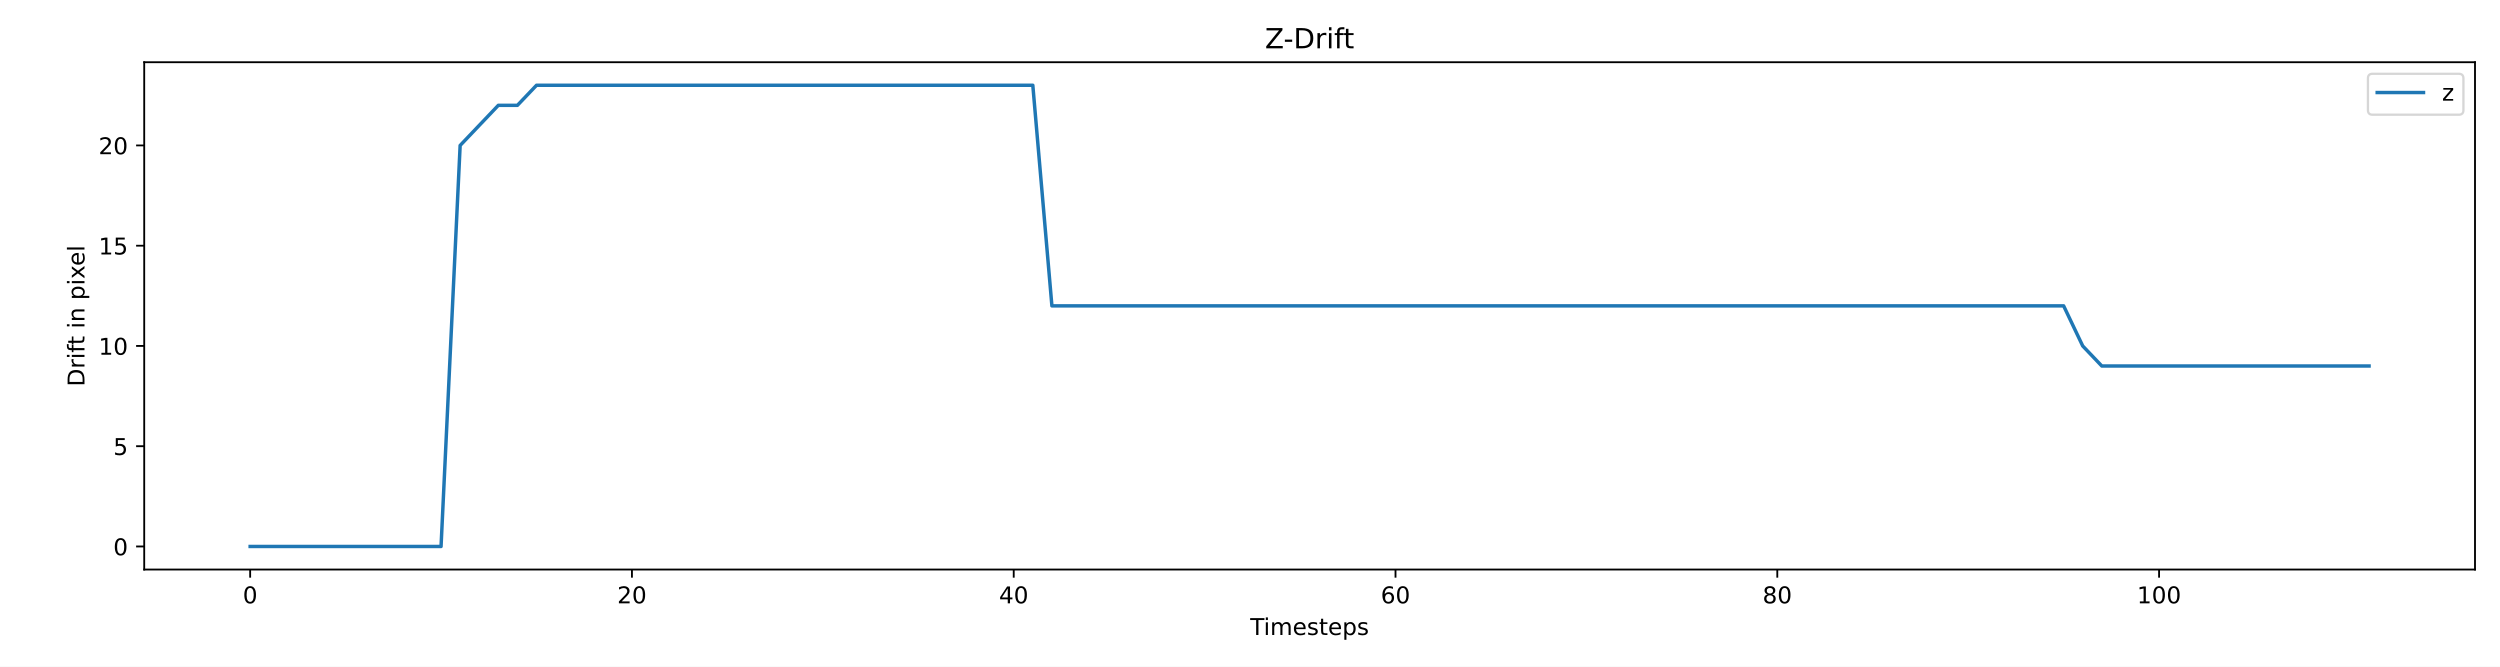
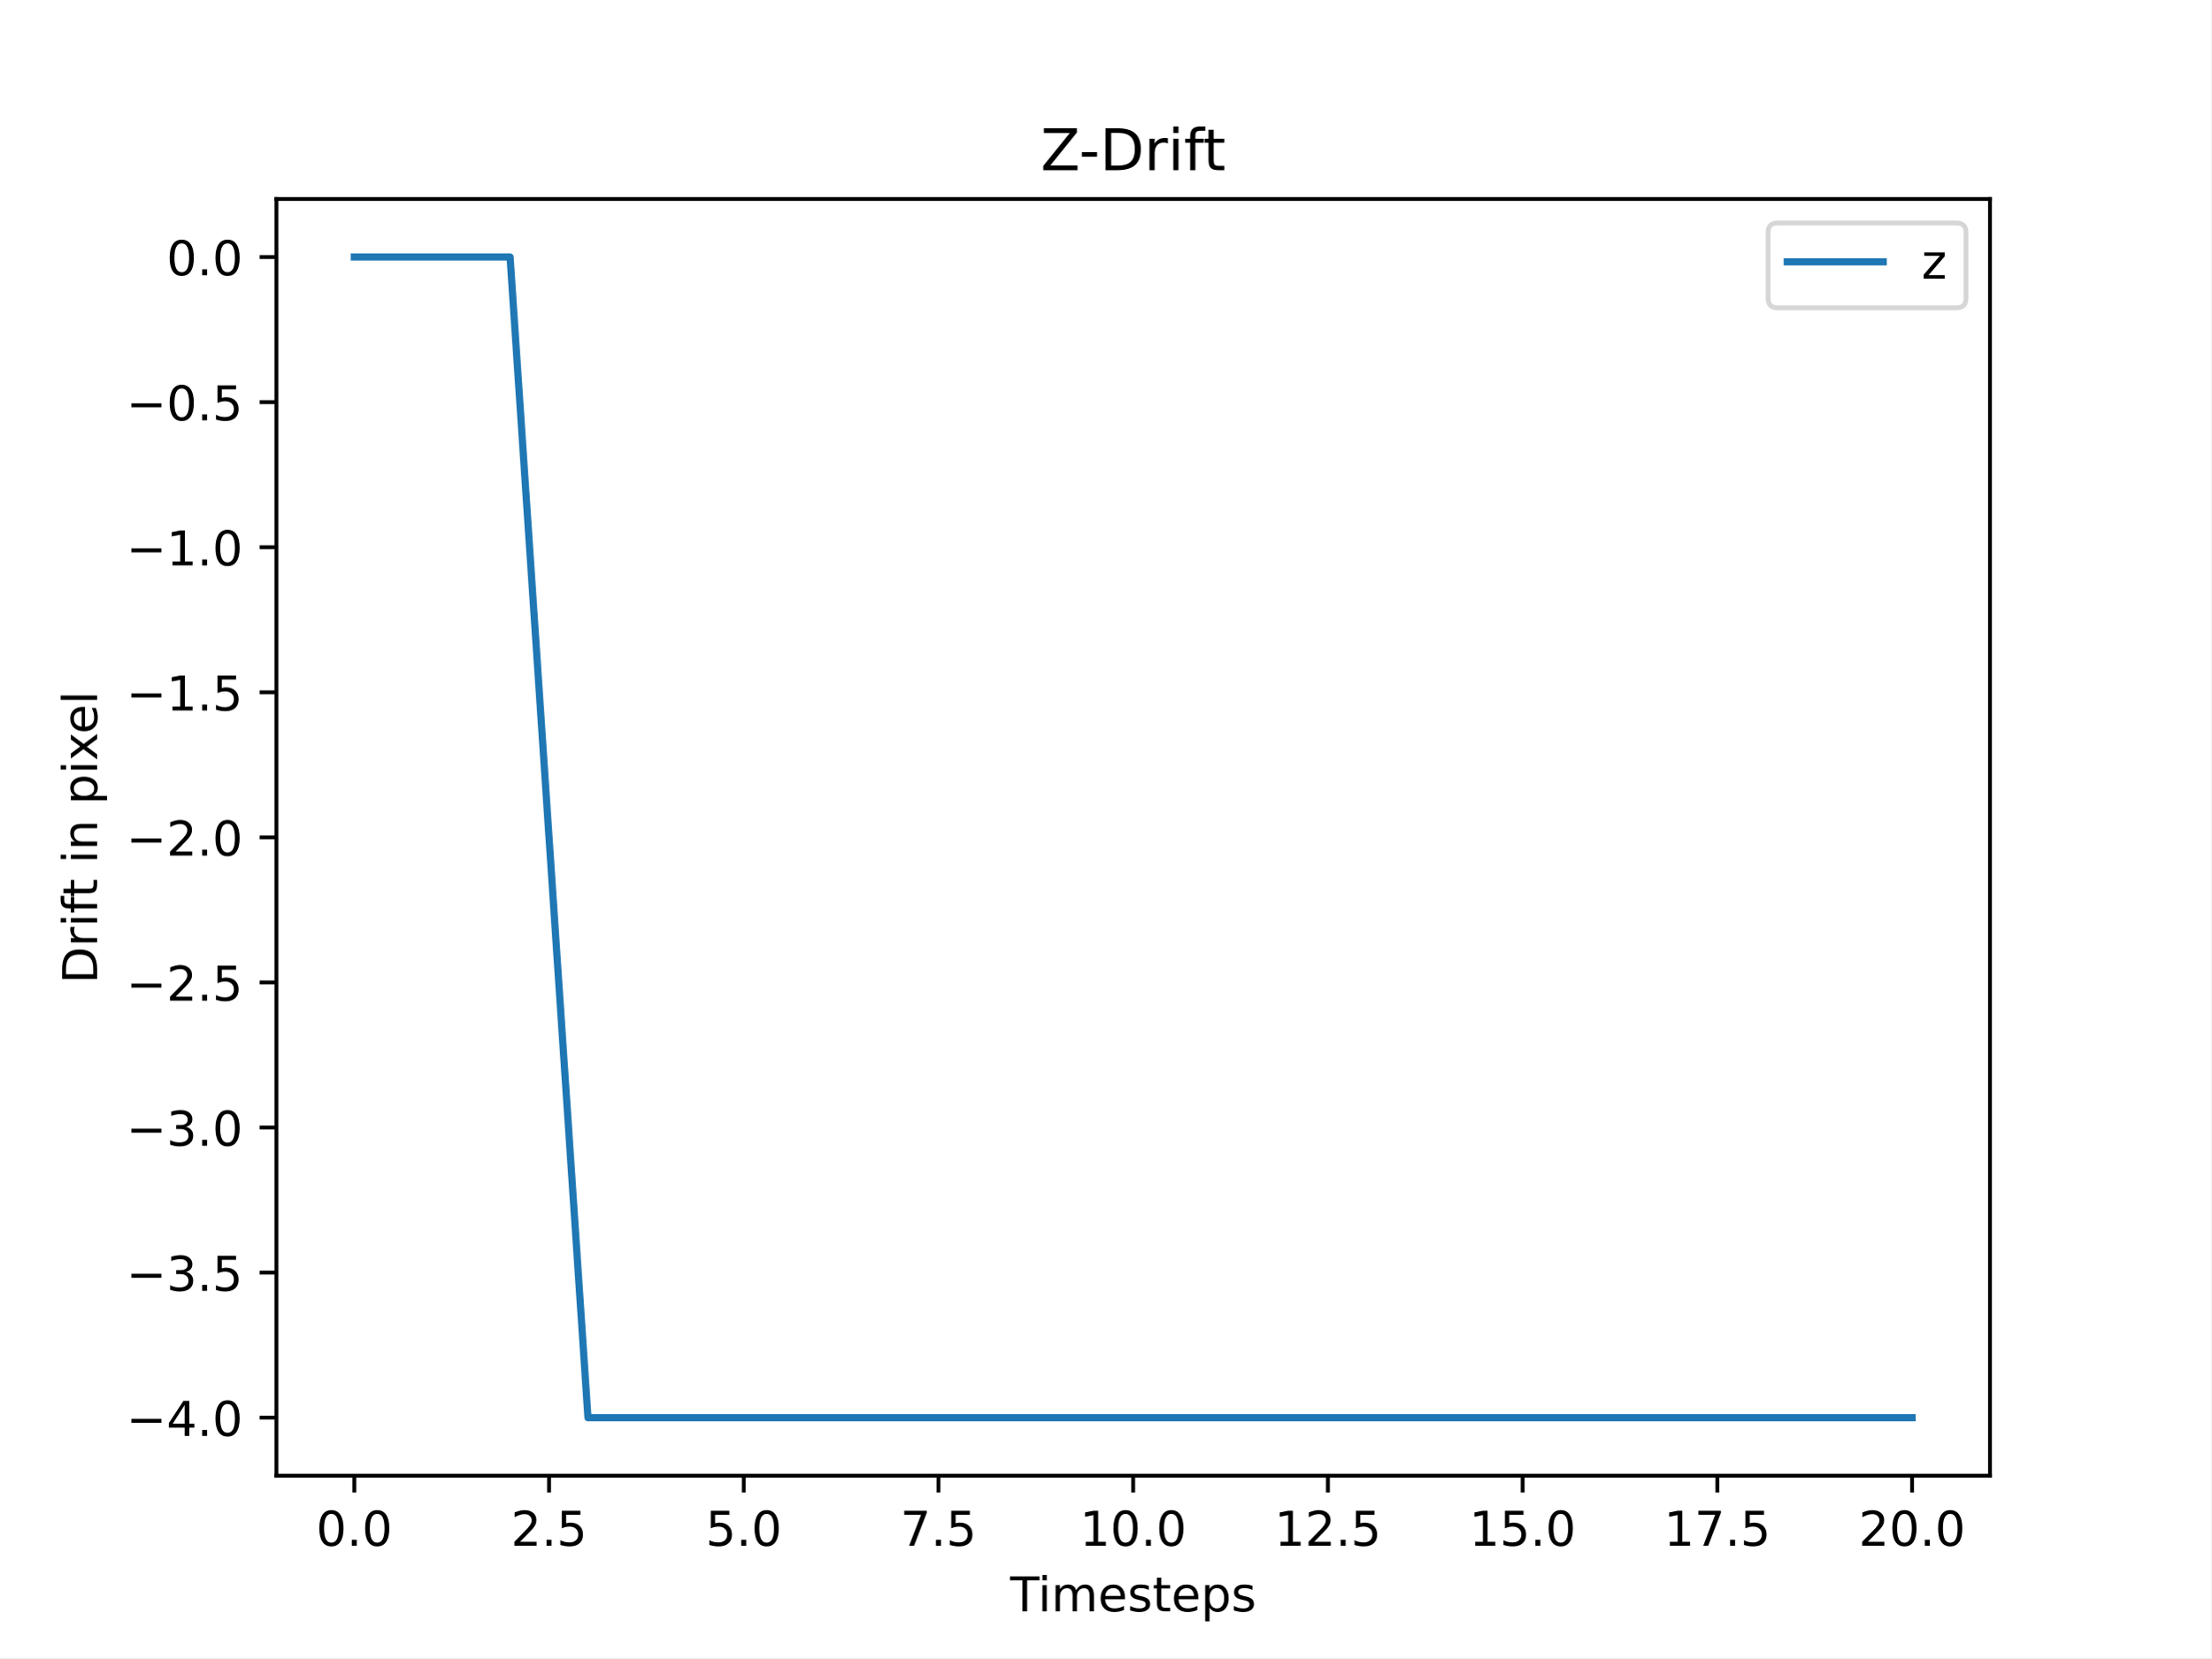
- <svg xmlns="http://www.w3.org/2000/svg" xmlns:xlink="http://www.w3.org/1999/xlink" width="1080pt" height="288pt" viewBox="0 0 1080 288" version="1.1">
+ <svg xmlns="http://www.w3.org/2000/svg" xmlns:xlink="http://www.w3.org/1999/xlink" width="460.8pt" height="345.6pt" viewBox="0 0 460.8 345.6" version="1.1">
  <defs>
    <style type="text/css">*{stroke-linejoin: round; stroke-linecap: butt}</style>
  </defs>
  <g id="figure_1">
    <g id="patch_1">
-       <path d="M 0 288  L 1080 288  L 1080 0  L 0 0  z " style="fill: #ffffff" />
+       <path d="M 0 345.6  L 460.8 345.6  L 460.8 0  L 0 0  z " style="fill: #ffffff" />
    </g>
    <g id="axes_1">
      <g id="patch_2">
-         <path d="M 62.3 246.04  L 1069.2 246.04  L 1069.2 26.88  L 62.3 26.88  z " style="fill: #ffffff" />
+         <path d="M 57.6 307.584  L 414.72 307.584  L 414.72 41.472  L 57.6 41.472  z " style="fill: #ffffff" />
      </g>
      <g id="matplotlib.axis_1">
        <g id="xtick_1">
          <g id="line2d_1">
            <defs>
-               <path id="md42939adc3" d="M 0 0  L 0 3.5  " style="stroke: #000000; stroke-width: 0.8" />
+               <path id="mc876ed975c" d="M 0 0  L 0 3.5  " style="stroke: #000000; stroke-width: 0.8" />
            </defs>
            <g>
-               <use xlink:href="#md42939adc3" x="108.068" y="246.04" style="stroke: #000000; stroke-width: 0.8" />
+               <use xlink:href="#mc876ed975c" x="73.833" y="307.584" style="stroke: #000000; stroke-width: 0.8" />
            </g>
          </g>
          <g id="text_1">
-             <g transform="translate(104.8869 260.6384) scale(0.1 -0.1)">
+             <g transform="translate(65.88116 322.1824) scale(0.1 -0.1)">
              <defs>
                <path id="DejaVuSans-30" d="M 2034 4250  Q 1547 4250 1301 3770  Q 1056 3291 1056 2328  Q 1056 1369 1301 889  Q 1547 409 2034 409  Q 2525 409 2770 889  Q 3016 1369 3016 2328  Q 3016 3291 2770 3770  Q 2525 4250 2034 4250  z M 2034 4750  Q 2819 4750 3233 4129  Q 3647 3509 3647 2328  Q 3647 1150 3233 529  Q 2819 -91 2034 -91  Q 1250 -91 836 529  Q 422 1150 422 2328  Q 422 3509 836 4129  Q 1250 4750 2034 4750  z " transform="scale(0.015625)" />
+                 <path id="DejaVuSans-2e" d="M 684 794  L 1344 794  L 1344 0  L 684 0  L 684 794  z " transform="scale(0.015625)" />
              </defs>
              <use xlink:href="#DejaVuSans-30" />
+               <use xlink:href="#DejaVuSans-2e" transform="translate(63.62305 0)" />
+               <use xlink:href="#DejaVuSans-30" transform="translate(95.41016 0)" />
            </g>
          </g>
        </g>
        <g id="xtick_2">
          <g id="line2d_2">
            <g>
-               <use xlink:href="#md42939adc3" x="272.999" y="246.04" style="stroke: #000000; stroke-width: 0.8" />
+               <use xlink:href="#mc876ed975c" x="114.415" y="307.584" style="stroke: #000000; stroke-width: 0.8" />
            </g>
          </g>
          <g id="text_2">
-             <g transform="translate(266.6361 260.6384) scale(0.1 -0.1)">
+             <g transform="translate(106.463 322.1824) scale(0.1 -0.1)">
              <defs>
                <path id="DejaVuSans-32" d="M 1228 531  L 3431 531  L 3431 0  L 469 0  L 469 531  Q 828 903 1448 1529  Q 2069 2156 2228 2338  Q 2531 2678 2651 2914  Q 2772 3150 2772 3378  Q 2772 3750 2511 3984  Q 2250 4219 1831 4219  Q 1534 4219 1204 4116  Q 875 4013 500 3803  L 500 4441  Q 881 4594 1212 4672  Q 1544 4750 1819 4750  Q 2544 4750 2975 4387  Q 3406 4025 3406 3419  Q 3406 3131 3298 2873  Q 3191 2616 2906 2266  Q 2828 2175 2409 1742  Q 1991 1309 1228 531  z " transform="scale(0.015625)" />
-               </defs>
+                 <path id="DejaVuSans-35" d="M 691 4666  L 3169 4666  L 3169 4134  L 1269 4134  L 1269 2991  Q 1406 3038 1543 3061  Q 1681 3084 1819 3084  Q 2600 3084 3056 2656  Q 3513 2228 3513 1497  Q 3513 744 3044 326  Q 2575 -91 1722 -91  Q 1428 -91 1123 -41  Q 819 9 494 109  L 494 744  Q 775 591 1075 516  Q 1375 441 1709 441  Q 2250 441 2565 725  Q 2881 1009 2881 1497  Q 2881 1984 2565 2268  Q 2250 2553 1709 2553  Q 1456 2553 1204 2497  Q 953 2441 691 2322  L 691 4666  z " transform="scale(0.015625)" />
+               </defs>
+               <use xlink:href="#DejaVuSans-32" />
+               <use xlink:href="#DejaVuSans-2e" transform="translate(63.62305 0)" />
+               <use xlink:href="#DejaVuSans-35" transform="translate(95.41016 0)" />
+             </g>
+           </g>
+         </g>
+         <g id="xtick_3">
+           <g id="line2d_3">
+             <g>
+               <use xlink:href="#mc876ed975c" x="154.996" y="307.584" style="stroke: #000000; stroke-width: 0.8" />
+             </g>
+           </g>
+           <g id="text_3">
+             <g transform="translate(147.0448 322.1824) scale(0.1 -0.1)">
+               <use xlink:href="#DejaVuSans-35" />
+               <use xlink:href="#DejaVuSans-2e" transform="translate(63.62305 0)" />
+               <use xlink:href="#DejaVuSans-30" transform="translate(95.41016 0)" />
+             </g>
+           </g>
+         </g>
+         <g id="xtick_4">
+           <g id="line2d_4">
+             <g>
+               <use xlink:href="#mc876ed975c" x="195.578" y="307.584" style="stroke: #000000; stroke-width: 0.8" />
+             </g>
+           </g>
+           <g id="text_4">
+             <g transform="translate(187.6266 322.1824) scale(0.1 -0.1)">
+               <defs>
+                 <path id="DejaVuSans-37" d="M 525 4666  L 3525 4666  L 3525 4397  L 1831 0  L 1172 0  L 2766 4134  L 525 4134  L 525 4666  z " transform="scale(0.015625)" />
+               </defs>
+               <use xlink:href="#DejaVuSans-37" />
+               <use xlink:href="#DejaVuSans-2e" transform="translate(63.62305 0)" />
+               <use xlink:href="#DejaVuSans-35" transform="translate(95.41016 0)" />
+             </g>
+           </g>
+         </g>
+         <g id="xtick_5">
+           <g id="line2d_5">
+             <g>
+               <use xlink:href="#mc876ed975c" x="236.16" y="307.584" style="stroke: #000000; stroke-width: 0.8" />
+             </g>
+           </g>
+           <g id="text_5">
+             <g transform="translate(225.0272 322.1824) scale(0.1 -0.1)">
+               <defs>
+                 <path id="DejaVuSans-31" d="M 794 531  L 1825 531  L 1825 4091  L 703 3866  L 703 4441  L 1819 4666  L 2450 4666  L 2450 531  L 3481 531  L 3481 0  L 794 0  L 794 531  z " transform="scale(0.015625)" />
+               </defs>
+               <use xlink:href="#DejaVuSans-31" />
+               <use xlink:href="#DejaVuSans-30" transform="translate(63.62305 0)" />
+               <use xlink:href="#DejaVuSans-2e" transform="translate(127.2461 0)" />
+               <use xlink:href="#DejaVuSans-30" transform="translate(159.0332 0)" />
+             </g>
+           </g>
+         </g>
+         <g id="xtick_6">
+           <g id="line2d_6">
+             <g>
+               <use xlink:href="#mc876ed975c" x="276.742" y="307.584" style="stroke: #000000; stroke-width: 0.8" />
+             </g>
+           </g>
+           <g id="text_6">
+             <g transform="translate(265.609 322.1824) scale(0.1 -0.1)">
+               <use xlink:href="#DejaVuSans-31" />
+               <use xlink:href="#DejaVuSans-32" transform="translate(63.62305 0)" />
+               <use xlink:href="#DejaVuSans-2e" transform="translate(127.2461 0)" />
+               <use xlink:href="#DejaVuSans-35" transform="translate(159.0332 0)" />
+             </g>
+           </g>
+         </g>
+         <g id="xtick_7">
+           <g id="line2d_7">
+             <g>
+               <use xlink:href="#mc876ed975c" x="317.324" y="307.584" style="stroke: #000000; stroke-width: 0.8" />
+             </g>
+           </g>
+           <g id="text_7">
+             <g transform="translate(306.1908 322.1824) scale(0.1 -0.1)">
+               <use xlink:href="#DejaVuSans-31" />
+               <use xlink:href="#DejaVuSans-35" transform="translate(63.62305 0)" />
+               <use xlink:href="#DejaVuSans-2e" transform="translate(127.2461 0)" />
+               <use xlink:href="#DejaVuSans-30" transform="translate(159.0332 0)" />
+             </g>
+           </g>
+         </g>
+         <g id="xtick_8">
+           <g id="line2d_8">
+             <g>
+               <use xlink:href="#mc876ed975c" x="357.905" y="307.584" style="stroke: #000000; stroke-width: 0.8" />
+             </g>
+           </g>
+           <g id="text_8">
+             <g transform="translate(346.7726 322.1824) scale(0.1 -0.1)">
+               <use xlink:href="#DejaVuSans-31" />
+               <use xlink:href="#DejaVuSans-37" transform="translate(63.62305 0)" />
+               <use xlink:href="#DejaVuSans-2e" transform="translate(127.2461 0)" />
+               <use xlink:href="#DejaVuSans-35" transform="translate(159.0332 0)" />
+             </g>
+           </g>
+         </g>
+         <g id="xtick_9">
+           <g id="line2d_9">
+             <g>
+               <use xlink:href="#mc876ed975c" x="398.487" y="307.584" style="stroke: #000000; stroke-width: 0.8" />
+             </g>
+           </g>
+           <g id="text_9">
+             <g transform="translate(387.3545 322.1824) scale(0.1 -0.1)">
              <use xlink:href="#DejaVuSans-32" />
              <use xlink:href="#DejaVuSans-30" transform="translate(63.62305 0)" />
-             </g>
-           </g>
-         </g>
-         <g id="xtick_3">
-           <g id="line2d_3">
-             <g>
-               <use xlink:href="#md42939adc3" x="437.929" y="246.04" style="stroke: #000000; stroke-width: 0.8" />
-             </g>
-           </g>
-           <g id="text_3">
-             <g transform="translate(431.5665 260.6384) scale(0.1 -0.1)">
-               <defs>
-                 <path id="DejaVuSans-34" d="M 2419 4116  L 825 1625  L 2419 1625  L 2419 4116  z M 2253 4666  L 3047 4666  L 3047 1625  L 3713 1625  L 3713 1100  L 3047 1100  L 3047 0  L 2419 0  L 2419 1100  L 313 1100  L 313 1709  L 2253 4666  z " transform="scale(0.015625)" />
-               </defs>
-               <use xlink:href="#DejaVuSans-34" />
-               <use xlink:href="#DejaVuSans-30" transform="translate(63.62305 0)" />
-             </g>
-           </g>
-         </g>
-         <g id="xtick_4">
-           <g id="line2d_4">
-             <g>
-               <use xlink:href="#md42939adc3" x="602.859" y="246.04" style="stroke: #000000; stroke-width: 0.8" />
-             </g>
-           </g>
-           <g id="text_4">
-             <g transform="translate(596.4968 260.6384) scale(0.1 -0.1)">
-               <defs>
-                 <path id="DejaVuSans-36" d="M 2113 2584  Q 1688 2584 1439 2293  Q 1191 2003 1191 1497  Q 1191 994 1439 701  Q 1688 409 2113 409  Q 2538 409 2786 701  Q 3034 994 3034 1497  Q 3034 2003 2786 2293  Q 2538 2584 2113 2584  z M 3366 4563  L 3366 3988  Q 3128 4100 2886 4159  Q 2644 4219 2406 4219  Q 1781 4219 1451 3797  Q 1122 3375 1075 2522  Q 1259 2794 1537 2939  Q 1816 3084 2150 3084  Q 2853 3084 3261 2657  Q 3669 2231 3669 1497  Q 3669 778 3244 343  Q 2819 -91 2113 -91  Q 1303 -91 875 529  Q 447 1150 447 2328  Q 447 3434 972 4092  Q 1497 4750 2381 4750  Q 2619 4750 2861 4703  Q 3103 4656 3366 4563  z " transform="scale(0.015625)" />
-               </defs>
-               <use xlink:href="#DejaVuSans-36" />
-               <use xlink:href="#DejaVuSans-30" transform="translate(63.62305 0)" />
-             </g>
-           </g>
-         </g>
-         <g id="xtick_5">
-           <g id="line2d_5">
-             <g>
-               <use xlink:href="#md42939adc3" x="767.79" y="246.04" style="stroke: #000000; stroke-width: 0.8" />
-             </g>
-           </g>
-           <g id="text_5">
-             <g transform="translate(761.4272 260.6384) scale(0.1 -0.1)">
-               <defs>
-                 <path id="DejaVuSans-38" d="M 2034 2216  Q 1584 2216 1326 1975  Q 1069 1734 1069 1313  Q 1069 891 1326 650  Q 1584 409 2034 409  Q 2484 409 2743 651  Q 3003 894 3003 1313  Q 3003 1734 2745 1975  Q 2488 2216 2034 2216  z M 1403 2484  Q 997 2584 770 2862  Q 544 3141 544 3541  Q 544 4100 942 4425  Q 1341 4750 2034 4750  Q 2731 4750 3128 4425  Q 3525 4100 3525 3541  Q 3525 3141 3298 2862  Q 3072 2584 2669 2484  Q 3125 2378 3379 2068  Q 3634 1759 3634 1313  Q 3634 634 3220 271  Q 2806 -91 2034 -91  Q 1263 -91 848 271  Q 434 634 434 1313  Q 434 1759 690 2068  Q 947 2378 1403 2484  z M 1172 3481  Q 1172 3119 1398 2916  Q 1625 2713 2034 2713  Q 2441 2713 2670 2916  Q 2900 3119 2900 3481  Q 2900 3844 2670 4047  Q 2441 4250 2034 4250  Q 1625 4250 1398 4047  Q 1172 3844 1172 3481  z " transform="scale(0.015625)" />
-               </defs>
-               <use xlink:href="#DejaVuSans-38" />
-               <use xlink:href="#DejaVuSans-30" transform="translate(63.62305 0)" />
-             </g>
-           </g>
-         </g>
-         <g id="xtick_6">
-           <g id="line2d_6">
-             <g>
-               <use xlink:href="#md42939adc3" x="932.72" y="246.04" style="stroke: #000000; stroke-width: 0.8" />
-             </g>
-           </g>
-           <g id="text_6">
-             <g transform="translate(923.1764 260.6384) scale(0.1 -0.1)">
-               <defs>
-                 <path id="DejaVuSans-31" d="M 794 531  L 1825 531  L 1825 4091  L 703 3866  L 703 4441  L 1819 4666  L 2450 4666  L 2450 531  L 3481 531  L 3481 0  L 794 0  L 794 531  z " transform="scale(0.015625)" />
-               </defs>
-               <use xlink:href="#DejaVuSans-31" />
-               <use xlink:href="#DejaVuSans-30" transform="translate(63.62305 0)" />
-               <use xlink:href="#DejaVuSans-30" transform="translate(127.2461 0)" />
-             </g>
-           </g>
-         </g>
-         <g id="text_7">
-           <g transform="translate(540.0961 274.3166) scale(0.1 -0.1)">
+               <use xlink:href="#DejaVuSans-2e" transform="translate(127.2461 0)" />
+               <use xlink:href="#DejaVuSans-30" transform="translate(159.0332 0)" />
+             </g>
+           </g>
+         </g>
+         <g id="text_10">
+           <g transform="translate(210.5061 335.8606) scale(0.1 -0.1)">
            <defs>
              <path id="DejaVuSans-54" d="M -19 4666  L 3928 4666  L 3928 4134  L 2272 4134  L 2272 0  L 1638 0  L 1638 4134  L -19 4134  L -19 4666  z " transform="scale(0.015625)" />
              <path id="DejaVuSans-69" d="M 603 3500  L 1178 3500  L 1178 0  L 603 0  L 603 3500  z M 603 4863  L 1178 4863  L 1178 4134  L 603 4134  L 603 4863  z " transform="scale(0.015625)" />
              <path id="DejaVuSans-6d" d="M 3328 2828  Q 3544 3216 3844 3400  Q 4144 3584 4550 3584  Q 5097 3584 5394 3201  Q 5691 2819 5691 2113  L 5691 0  L 5113 0  L 5113 2094  Q 5113 2597 4934 2840  Q 4756 3084 4391 3084  Q 3944 3084 3684 2787  Q 3425 2491 3425 1978  L 3425 0  L 2847 0  L 2847 2094  Q 2847 2600 2669 2842  Q 2491 3084 2119 3084  Q 1678 3084 1418 2786  Q 1159 2488 1159 1978  L 1159 0  L 581 0  L 581 3500  L 1159 3500  L 1159 2956  Q 1356 3278 1631 3431  Q 1906 3584 2284 3584  Q 2666 3584 2933 3390  Q 3200 3197 3328 2828  z " transform="scale(0.015625)" />
              <path id="DejaVuSans-65" d="M 3597 1894  L 3597 1613  L 953 1613  Q 991 1019 1311 708  Q 1631 397 2203 397  Q 2534 397 2845 478  Q 3156 559 3463 722  L 3463 178  Q 3153 47 2828 -22  Q 2503 -91 2169 -91  Q 1331 -91 842 396  Q 353 884 353 1716  Q 353 2575 817 3079  Q 1281 3584 2069 3584  Q 2775 3584 3186 3129  Q 3597 2675 3597 1894  z M 3022 2063  Q 3016 2534 2758 2815  Q 2500 3097 2075 3097  Q 1594 3097 1305 2825  Q 1016 2553 972 2059  L 3022 2063  z " transform="scale(0.015625)" />
              <path id="DejaVuSans-73" d="M 2834 3397  L 2834 2853  Q 2591 2978 2328 3040  Q 2066 3103 1784 3103  Q 1356 3103 1142 2972  Q 928 2841 928 2578  Q 928 2378 1081 2264  Q 1234 2150 1697 2047  L 1894 2003  Q 2506 1872 2764 1633  Q 3022 1394 3022 966  Q 3022 478 2636 193  Q 2250 -91 1575 -91  Q 1294 -91 989 -36  Q 684 19 347 128  L 347 722  Q 666 556 975 473  Q 1284 391 1588 391  Q 1994 391 2212 530  Q 2431 669 2431 922  Q 2431 1156 2273 1281  Q 2116 1406 1581 1522  L 1381 1569  Q 847 1681 609 1914  Q 372 2147 372 2553  Q 372 3047 722 3315  Q 1072 3584 1716 3584  Q 2034 3584 2315 3537  Q 2597 3491 2834 3397  z " transform="scale(0.015625)" />
              <path id="DejaVuSans-74" d="M 1172 4494  L 1172 3500  L 2356 3500  L 2356 3053  L 1172 3053  L 1172 1153  Q 1172 725 1289 603  Q 1406 481 1766 481  L 2356 481  L 2356 0  L 1766 0  Q 1100 0 847 248  Q 594 497 594 1153  L 594 3053  L 172 3053  L 172 3500  L 594 3500  L 594 4494  L 1172 4494  z " transform="scale(0.015625)" />
              <path id="DejaVuSans-70" d="M 1159 525  L 1159 -1331  L 581 -1331  L 581 3500  L 1159 3500  L 1159 2969  Q 1341 3281 1617 3432  Q 1894 3584 2278 3584  Q 2916 3584 3314 3078  Q 3713 2572 3713 1747  Q 3713 922 3314 415  Q 2916 -91 2278 -91  Q 1894 -91 1617 61  Q 1341 213 1159 525  z M 3116 1747  Q 3116 2381 2855 2742  Q 2594 3103 2138 3103  Q 1681 3103 1420 2742  Q 1159 2381 1159 1747  Q 1159 1113 1420 752  Q 1681 391 2138 391  Q 2594 391 2855 752  Q 3116 1113 3116 1747  z " transform="scale(0.015625)" />
            </defs>
            <use xlink:href="#DejaVuSans-54" />
            <use xlink:href="#DejaVuSans-69" transform="translate(57.95898 0)" />
            <use xlink:href="#DejaVuSans-6d" transform="translate(85.74219 0)" />
            <use xlink:href="#DejaVuSans-65" transform="translate(183.1543 0)" />
            <use xlink:href="#DejaVuSans-73" transform="translate(244.6777 0)" />
            <use xlink:href="#DejaVuSans-74" transform="translate(296.7773 0)" />
            <use xlink:href="#DejaVuSans-65" transform="translate(335.9863 0)" />
            <use xlink:href="#DejaVuSans-70" transform="translate(397.5098 0)" />
            <use xlink:href="#DejaVuSans-73" transform="translate(460.9863 0)" />
          </g>
        </g>
      </g>
      <g id="matplotlib.axis_2">
        <g id="ytick_1">
-           <g id="line2d_7">
+           <g id="line2d_10">
            <defs>
-               <path id="m349678ec0d" d="M 0 0  L -3.5 0  " style="stroke: #000000; stroke-width: 0.8" />
+               <path id="m659e1dd2c0" d="M 0 0  L -3.5 0  " style="stroke: #000000; stroke-width: 0.8" />
            </defs>
            <g>
-               <use xlink:href="#m349678ec0d" x="62.3" y="236.078" style="stroke: #000000; stroke-width: 0.8" />
-             </g>
-           </g>
-           <g id="text_8">
-             <g transform="translate(48.9375 239.8774) scale(0.1 -0.1)">
+               <use xlink:href="#m659e1dd2c0" x="57.6" y="295.488" style="stroke: #000000; stroke-width: 0.8" />
+             </g>
+           </g>
+           <g id="text_11">
+             <g transform="translate(26.31719 299.2872) scale(0.1 -0.1)">
+               <defs>
+                 <path id="DejaVuSans-2212" d="M 678 2272  L 4684 2272  L 4684 1741  L 678 1741  L 678 2272  z " transform="scale(0.015625)" />
+                 <path id="DejaVuSans-34" d="M 2419 4116  L 825 1625  L 2419 1625  L 2419 4116  z M 2253 4666  L 3047 4666  L 3047 1625  L 3713 1625  L 3713 1100  L 3047 1100  L 3047 0  L 2419 0  L 2419 1100  L 313 1100  L 313 1709  L 2253 4666  z " transform="scale(0.015625)" />
+               </defs>
+               <use xlink:href="#DejaVuSans-2212" />
+               <use xlink:href="#DejaVuSans-34" transform="translate(83.78906 0)" />
+               <use xlink:href="#DejaVuSans-2e" transform="translate(147.4121 0)" />
+               <use xlink:href="#DejaVuSans-30" transform="translate(179.1992 0)" />
+             </g>
+           </g>
+         </g>
+         <g id="ytick_2">
+           <g id="line2d_11">
+             <g>
+               <use xlink:href="#m659e1dd2c0" x="57.6" y="265.248" style="stroke: #000000; stroke-width: 0.8" />
+             </g>
+           </g>
+           <g id="text_12">
+             <g transform="translate(26.31719 269.0472) scale(0.1 -0.1)">
+               <defs>
+                 <path id="DejaVuSans-33" d="M 2597 2516  Q 3050 2419 3304 2112  Q 3559 1806 3559 1356  Q 3559 666 3084 287  Q 2609 -91 1734 -91  Q 1441 -91 1130 -33  Q 819 25 488 141  L 488 750  Q 750 597 1062 519  Q 1375 441 1716 441  Q 2309 441 2620 675  Q 2931 909 2931 1356  Q 2931 1769 2642 2001  Q 2353 2234 1838 2234  L 1294 2234  L 1294 2753  L 1863 2753  Q 2328 2753 2575 2939  Q 2822 3125 2822 3475  Q 2822 3834 2567 4026  Q 2313 4219 1838 4219  Q 1578 4219 1281 4162  Q 984 4106 628 3988  L 628 4550  Q 988 4650 1302 4700  Q 1616 4750 1894 4750  Q 2613 4750 3031 4423  Q 3450 4097 3450 3541  Q 3450 3153 3228 2886  Q 3006 2619 2597 2516  z " transform="scale(0.015625)" />
+               </defs>
+               <use xlink:href="#DejaVuSans-2212" />
+               <use xlink:href="#DejaVuSans-33" transform="translate(83.78906 0)" />
+               <use xlink:href="#DejaVuSans-2e" transform="translate(147.4121 0)" />
+               <use xlink:href="#DejaVuSans-35" transform="translate(179.1992 0)" />
+             </g>
+           </g>
+         </g>
+         <g id="ytick_3">
+           <g id="line2d_12">
+             <g>
+               <use xlink:href="#m659e1dd2c0" x="57.6" y="235.008" style="stroke: #000000; stroke-width: 0.8" />
+             </g>
+           </g>
+           <g id="text_13">
+             <g transform="translate(26.31719 238.8072) scale(0.1 -0.1)">
+               <use xlink:href="#DejaVuSans-2212" />
+               <use xlink:href="#DejaVuSans-33" transform="translate(83.78906 0)" />
+               <use xlink:href="#DejaVuSans-2e" transform="translate(147.4121 0)" />
+               <use xlink:href="#DejaVuSans-30" transform="translate(179.1992 0)" />
+             </g>
+           </g>
+         </g>
+         <g id="ytick_4">
+           <g id="line2d_13">
+             <g>
+               <use xlink:href="#m659e1dd2c0" x="57.6" y="204.768" style="stroke: #000000; stroke-width: 0.8" />
+             </g>
+           </g>
+           <g id="text_14">
+             <g transform="translate(26.31719 208.5672) scale(0.1 -0.1)">
+               <use xlink:href="#DejaVuSans-2212" />
+               <use xlink:href="#DejaVuSans-32" transform="translate(83.78906 0)" />
+               <use xlink:href="#DejaVuSans-2e" transform="translate(147.4121 0)" />
+               <use xlink:href="#DejaVuSans-35" transform="translate(179.1992 0)" />
+             </g>
+           </g>
+         </g>
+         <g id="ytick_5">
+           <g id="line2d_14">
+             <g>
+               <use xlink:href="#m659e1dd2c0" x="57.6" y="174.528" style="stroke: #000000; stroke-width: 0.8" />
+             </g>
+           </g>
+           <g id="text_15">
+             <g transform="translate(26.31719 178.3272) scale(0.1 -0.1)">
+               <use xlink:href="#DejaVuSans-2212" />
+               <use xlink:href="#DejaVuSans-32" transform="translate(83.78906 0)" />
+               <use xlink:href="#DejaVuSans-2e" transform="translate(147.4121 0)" />
+               <use xlink:href="#DejaVuSans-30" transform="translate(179.1992 0)" />
+             </g>
+           </g>
+         </g>
+         <g id="ytick_6">
+           <g id="line2d_15">
+             <g>
+               <use xlink:href="#m659e1dd2c0" x="57.6" y="144.288" style="stroke: #000000; stroke-width: 0.8" />
+             </g>
+           </g>
+           <g id="text_16">
+             <g transform="translate(26.31719 148.0872) scale(0.1 -0.1)">
+               <use xlink:href="#DejaVuSans-2212" />
+               <use xlink:href="#DejaVuSans-31" transform="translate(83.78906 0)" />
+               <use xlink:href="#DejaVuSans-2e" transform="translate(147.4121 0)" />
+               <use xlink:href="#DejaVuSans-35" transform="translate(179.1992 0)" />
+             </g>
+           </g>
+         </g>
+         <g id="ytick_7">
+           <g id="line2d_16">
+             <g>
+               <use xlink:href="#m659e1dd2c0" x="57.6" y="114.048" style="stroke: #000000; stroke-width: 0.8" />
+             </g>
+           </g>
+           <g id="text_17">
+             <g transform="translate(26.31719 117.8472) scale(0.1 -0.1)">
+               <use xlink:href="#DejaVuSans-2212" />
+               <use xlink:href="#DejaVuSans-31" transform="translate(83.78906 0)" />
+               <use xlink:href="#DejaVuSans-2e" transform="translate(147.4121 0)" />
+               <use xlink:href="#DejaVuSans-30" transform="translate(179.1992 0)" />
+             </g>
+           </g>
+         </g>
+         <g id="ytick_8">
+           <g id="line2d_17">
+             <g>
+               <use xlink:href="#m659e1dd2c0" x="57.6" y="83.808" style="stroke: #000000; stroke-width: 0.8" />
+             </g>
+           </g>
+           <g id="text_18">
+             <g transform="translate(26.31719 87.60722) scale(0.1 -0.1)">
+               <use xlink:href="#DejaVuSans-2212" />
+               <use xlink:href="#DejaVuSans-30" transform="translate(83.78906 0)" />
+               <use xlink:href="#DejaVuSans-2e" transform="translate(147.4121 0)" />
+               <use xlink:href="#DejaVuSans-35" transform="translate(179.1992 0)" />
+             </g>
+           </g>
+         </g>
+         <g id="ytick_9">
+           <g id="line2d_18">
+             <g>
+               <use xlink:href="#m659e1dd2c0" x="57.6" y="53.568" style="stroke: #000000; stroke-width: 0.8" />
+             </g>
+           </g>
+           <g id="text_19">
+             <g transform="translate(34.69687 57.36722) scale(0.1 -0.1)">
              <use xlink:href="#DejaVuSans-30" />
-             </g>
-           </g>
-         </g>
-         <g id="ytick_2">
-           <g id="line2d_8">
-             <g>
-               <use xlink:href="#m349678ec0d" x="62.3" y="192.766" style="stroke: #000000; stroke-width: 0.8" />
-             </g>
-           </g>
-           <g id="text_9">
-             <g transform="translate(48.9375 196.5651) scale(0.1 -0.1)">
-               <defs>
-                 <path id="DejaVuSans-35" d="M 691 4666  L 3169 4666  L 3169 4134  L 1269 4134  L 1269 2991  Q 1406 3038 1543 3061  Q 1681 3084 1819 3084  Q 2600 3084 3056 2656  Q 3513 2228 3513 1497  Q 3513 744 3044 326  Q 2575 -91 1722 -91  Q 1428 -91 1123 -41  Q 819 9 494 109  L 494 744  Q 775 591 1075 516  Q 1375 441 1709 441  Q 2250 441 2565 725  Q 2881 1009 2881 1497  Q 2881 1984 2565 2268  Q 2250 2553 1709 2553  Q 1456 2553 1204 2497  Q 953 2441 691 2322  L 691 4666  z " transform="scale(0.015625)" />
-               </defs>
-               <use xlink:href="#DejaVuSans-35" />
-             </g>
-           </g>
-         </g>
-         <g id="ytick_3">
-           <g id="line2d_9">
-             <g>
-               <use xlink:href="#m349678ec0d" x="62.3" y="149.454" style="stroke: #000000; stroke-width: 0.8" />
-             </g>
-           </g>
-           <g id="text_10">
-             <g transform="translate(42.575 153.2529) scale(0.1 -0.1)">
-               <use xlink:href="#DejaVuSans-31" />
-               <use xlink:href="#DejaVuSans-30" transform="translate(63.62305 0)" />
-             </g>
-           </g>
-         </g>
-         <g id="ytick_4">
-           <g id="line2d_10">
-             <g>
-               <use xlink:href="#m349678ec0d" x="62.3" y="106.141" style="stroke: #000000; stroke-width: 0.8" />
-             </g>
-           </g>
-           <g id="text_11">
-             <g transform="translate(42.575 109.9406) scale(0.1 -0.1)">
-               <use xlink:href="#DejaVuSans-31" />
-               <use xlink:href="#DejaVuSans-35" transform="translate(63.62305 0)" />
-             </g>
-           </g>
-         </g>
-         <g id="ytick_5">
-           <g id="line2d_11">
-             <g>
-               <use xlink:href="#m349678ec0d" x="62.3" y="62.829" style="stroke: #000000; stroke-width: 0.8" />
-             </g>
-           </g>
-           <g id="text_12">
-             <g transform="translate(42.575 66.62839) scale(0.1 -0.1)">
-               <use xlink:href="#DejaVuSans-32" />
-               <use xlink:href="#DejaVuSans-30" transform="translate(63.62305 0)" />
-             </g>
-           </g>
-         </g>
-         <g id="text_13">
-           <g transform="translate(36.49531 166.9553) rotate(-90) scale(0.1 -0.1)">
+               <use xlink:href="#DejaVuSans-2e" transform="translate(63.62305 0)" />
+               <use xlink:href="#DejaVuSans-30" transform="translate(95.41016 0)" />
+             </g>
+           </g>
+         </g>
+         <g id="text_20">
+           <g transform="translate(20.2375 205.0233) rotate(-90) scale(0.1 -0.1)">
            <defs>
              <path id="DejaVuSans-44" d="M 1259 4147  L 1259 519  L 2022 519  Q 2988 519 3436 956  Q 3884 1394 3884 2338  Q 3884 3275 3436 3711  Q 2988 4147 2022 4147  L 1259 4147  z M 628 4666  L 1925 4666  Q 3281 4666 3915 4102  Q 4550 3538 4550 2338  Q 4550 1131 3912 565  Q 3275 0 1925 0  L 628 0  L 628 4666  z " transform="scale(0.015625)" />
              <path id="DejaVuSans-72" d="M 2631 2963  Q 2534 3019 2420 3045  Q 2306 3072 2169 3072  Q 1681 3072 1420 2755  Q 1159 2438 1159 1844  L 1159 0  L 581 0  L 581 3500  L 1159 3500  L 1159 2956  Q 1341 3275 1631 3429  Q 1922 3584 2338 3584  Q 2397 3584 2469 3576  Q 2541 3569 2628 3553  L 2631 2963  z " transform="scale(0.015625)" />
              <path id="DejaVuSans-66" d="M 2375 4863  L 2375 4384  L 1825 4384  Q 1516 4384 1395 4259  Q 1275 4134 1275 3809  L 1275 3500  L 2222 3500  L 2222 3053  L 1275 3053  L 1275 0  L 697 0  L 697 3053  L 147 3053  L 147 3500  L 697 3500  L 697 3744  Q 697 4328 969 4595  Q 1241 4863 1831 4863  L 2375 4863  z " transform="scale(0.015625)" />
              <path id="DejaVuSans-20" transform="scale(0.015625)" />
              <path id="DejaVuSans-6e" d="M 3513 2113  L 3513 0  L 2938 0  L 2938 2094  Q 2938 2591 2744 2837  Q 2550 3084 2163 3084  Q 1697 3084 1428 2787  Q 1159 2491 1159 1978  L 1159 0  L 581 0  L 581 3500  L 1159 3500  L 1159 2956  Q 1366 3272 1645 3428  Q 1925 3584 2291 3584  Q 2894 3584 3203 3211  Q 3513 2838 3513 2113  z " transform="scale(0.015625)" />
              <path id="DejaVuSans-78" d="M 3513 3500  L 2247 1797  L 3578 0  L 2900 0  L 1881 1375  L 863 0  L 184 0  L 1544 1831  L 300 3500  L 978 3500  L 1906 2253  L 2834 3500  L 3513 3500  z " transform="scale(0.015625)" />
              <path id="DejaVuSans-6c" d="M 603 4863  L 1178 4863  L 1178 0  L 603 0  L 603 4863  z " transform="scale(0.015625)" />
            </defs>
            <use xlink:href="#DejaVuSans-44" />
            <use xlink:href="#DejaVuSans-72" transform="translate(77.00195 0)" />
            <use xlink:href="#DejaVuSans-69" transform="translate(118.1152 0)" />
            <use xlink:href="#DejaVuSans-66" transform="translate(145.8984 0)" />
            <use xlink:href="#DejaVuSans-74" transform="translate(179.3535 0)" />
            <use xlink:href="#DejaVuSans-20" transform="translate(218.5625 0)" />
            <use xlink:href="#DejaVuSans-69" transform="translate(250.3496 0)" />
            <use xlink:href="#DejaVuSans-6e" transform="translate(278.1328 0)" />
            <use xlink:href="#DejaVuSans-20" transform="translate(341.5117 0)" />
            <use xlink:href="#DejaVuSans-70" transform="translate(373.2988 0)" />
            <use xlink:href="#DejaVuSans-69" transform="translate(436.7754 0)" />
            <use xlink:href="#DejaVuSans-78" transform="translate(464.5586 0)" />
            <use xlink:href="#DejaVuSans-65" transform="translate(520.6133 0)" />
            <use xlink:href="#DejaVuSans-6c" transform="translate(582.1367 0)" />
          </g>
        </g>
      </g>
-       <g id="line2d_12">
-         <path d="M 108.068 236.078  L 116.315 236.078  L 124.561 236.078  L 132.808 236.078  L 141.054 236.078  L 149.301 236.078  L 157.547 236.078  L 165.794 236.078  L 174.04 236.078  L 182.287 236.078  L 190.533 236.078  L 198.78 62.829  L 207.026 54.167  L 215.273 45.504  L 223.519 45.504  L 231.766 36.842  L 240.012 36.842  L 248.259 36.842  L 256.506 36.842  L 264.752 36.842  L 272.999 36.842  L 281.245 36.842  L 289.492 36.842  L 297.738 36.842  L 305.985 36.842  L 314.231 36.842  L 322.478 36.842  L 330.724 36.842  L 338.971 36.842  L 347.217 36.842  L 355.464 36.842  L 363.71 36.842  L 371.957 36.842  L 380.203 36.842  L 388.45 36.842  L 396.696 36.842  L 404.943 36.842  L 413.189 36.842  L 421.436 36.842  L 429.682 36.842  L 437.929 36.842  L 446.175 36.842  L 454.422 132.129  L 462.669 132.129  L 470.915 132.129  L 479.162 132.129  L 487.408 132.129  L 495.655 132.129  L 503.901 132.129  L 512.148 132.129  L 520.394 132.129  L 528.641 132.129  L 536.887 132.129  L 545.134 132.129  L 553.38 132.129  L 561.627 132.129  L 569.873 132.129  L 578.12 132.129  L 586.366 132.129  L 594.613 132.129  L 602.859 132.129  L 611.106 132.129  L 619.352 132.129  L 627.599 132.129  L 635.845 132.129  L 644.092 132.129  L 652.338 132.129  L 660.585 132.129  L 668.831 132.129  L 677.078 132.129  L 685.325 132.129  L 693.571 132.129  L 701.818 132.129  L 710.064 132.129  L 718.311 132.129  L 726.557 132.129  L 734.804 132.129  L 743.05 132.129  L 751.297 132.129  L 759.543 132.129  L 767.79 132.129  L 776.036 132.129  L 784.283 132.129  L 792.529 132.129  L 800.776 132.129  L 809.022 132.129  L 817.269 132.129  L 825.515 132.129  L 833.762 132.129  L 842.008 132.129  L 850.255 132.129  L 858.501 132.129  L 866.748 132.129  L 874.994 132.129  L 883.241 132.129  L 891.488 132.129  L 899.734 149.454  L 907.981 158.116  L 916.227 158.116  L 924.474 158.116  L 932.72 158.116  L 940.967 158.116  L 949.213 158.116  L 957.46 158.116  L 965.706 158.116  L 973.953 158.116  L 982.199 158.116  L 990.446 158.116  L 998.692 158.116  L 1006.939 158.116  L 1015.185 158.116  L 1023.432 158.116  " clip-path="url(#p17bc12d33c)" style="fill: none; stroke: #1f77b4; stroke-width: 1.5; stroke-linecap: square" />
+       <g id="line2d_19">
+         <path d="M 73.833 53.568  L 90.065 53.568  L 106.298 53.568  L 122.531 295.488  L 138.764 295.488  L 154.996 295.488  L 171.229 295.488  L 187.462 295.488  L 203.695 295.488  L 219.927 295.488  L 236.16 295.488  L 252.393 295.488  L 268.625 295.488  L 284.858 295.488  L 301.091 295.488  L 317.324 295.488  L 333.556 295.488  L 349.789 295.488  L 366.022 295.488  L 382.255 295.488  L 398.487 295.488  " clip-path="url(#p91da7bd1f1)" style="fill: none; stroke: #1f77b4; stroke-width: 1.5; stroke-linecap: square" />
      </g>
      <g id="patch_3">
-         <path d="M 62.3 246.04  L 62.3 26.88  " style="fill: none; stroke: #000000; stroke-width: 0.8; stroke-linejoin: miter; stroke-linecap: square" />
+         <path d="M 57.6 307.584  L 57.6 41.472  " style="fill: none; stroke: #000000; stroke-width: 0.8; stroke-linejoin: miter; stroke-linecap: square" />
      </g>
      <g id="patch_4">
-         <path d="M 1069.2 246.04  L 1069.2 26.88  " style="fill: none; stroke: #000000; stroke-width: 0.8; stroke-linejoin: miter; stroke-linecap: square" />
+         <path d="M 414.72 307.584  L 414.72 41.472  " style="fill: none; stroke: #000000; stroke-width: 0.8; stroke-linejoin: miter; stroke-linecap: square" />
      </g>
      <g id="patch_5">
-         <path d="M 62.3 246.04  L 1069.2 246.04  " style="fill: none; stroke: #000000; stroke-width: 0.8; stroke-linejoin: miter; stroke-linecap: square" />
+         <path d="M 57.6 307.584  L 414.72 307.584  " style="fill: none; stroke: #000000; stroke-width: 0.8; stroke-linejoin: miter; stroke-linecap: square" />
      </g>
      <g id="patch_6">
-         <path d="M 62.3 26.88  L 1069.2 26.88  " style="fill: none; stroke: #000000; stroke-width: 0.8; stroke-linejoin: miter; stroke-linecap: square" />
-       </g>
-       <g id="text_14">
-         <g transform="translate(546.4675 20.88) scale(0.12 -0.12)">
+         <path d="M 57.6 41.472  L 414.72 41.472  " style="fill: none; stroke: #000000; stroke-width: 0.8; stroke-linejoin: miter; stroke-linecap: square" />
+       </g>
+       <g id="text_21">
+         <g transform="translate(216.8775 35.472) scale(0.12 -0.12)">
          <defs>
            <path id="DejaVuSans-5a" d="M 359 4666  L 4025 4666  L 4025 4184  L 1075 531  L 4097 531  L 4097 0  L 288 0  L 288 481  L 3238 4134  L 359 4134  L 359 4666  z " transform="scale(0.015625)" />
            <path id="DejaVuSans-2d" d="M 313 2009  L 1997 2009  L 1997 1497  L 313 1497  L 313 2009  z " transform="scale(0.015625)" />
          </defs>
          <use xlink:href="#DejaVuSans-5a" />
          <use xlink:href="#DejaVuSans-2d" transform="translate(66.75586 0)" />
          <use xlink:href="#DejaVuSans-44" transform="translate(102.8398 0)" />
          <use xlink:href="#DejaVuSans-72" transform="translate(179.8418 0)" />
          <use xlink:href="#DejaVuSans-69" transform="translate(220.9551 0)" />
          <use xlink:href="#DejaVuSans-66" transform="translate(248.7383 0)" />
          <use xlink:href="#DejaVuSans-74" transform="translate(282.1934 0)" />
        </g>
      </g>
      <g id="legend_1">
        <g id="patch_7">
-           <path d="M 1024.952 49.558  L 1062.2 49.558  Q 1064.2 49.558 1064.2 47.558  L 1064.2 33.88  Q 1064.2 31.88 1062.2 31.88  L 1024.952 31.88  Q 1022.952 31.88 1022.952 33.88  L 1022.952 47.558  Q 1022.952 49.558 1024.952 49.558  z " style="fill: #ffffff; opacity: 0.8; stroke: #cccccc; stroke-linejoin: miter" />
-         </g>
-         <g id="line2d_13">
-           <path d="M 1026.952 39.978  L 1036.952 39.978  L 1046.952 39.978  " style="fill: none; stroke: #1f77b4; stroke-width: 1.5; stroke-linecap: square" />
-         </g>
-         <g id="text_15">
-           <g transform="translate(1054.952 43.47844) scale(0.1 -0.1)">
+           <path d="M 370.472 64.15  L 407.72 64.15  Q 409.72 64.15 409.72 62.15  L 409.72 48.472  Q 409.72 46.472 407.72 46.472  L 370.472 46.472  Q 368.472 46.472 368.472 48.472  L 368.472 62.15  Q 368.472 64.15 370.472 64.15  z " style="fill: #ffffff; opacity: 0.8; stroke: #cccccc; stroke-linejoin: miter" />
+         </g>
+         <g id="line2d_20">
+           <path d="M 372.472 54.57  L 382.472 54.57  L 392.472 54.57  " style="fill: none; stroke: #1f77b4; stroke-width: 1.5; stroke-linecap: square" />
+         </g>
+         <g id="text_22">
+           <g transform="translate(400.4716 58.07044) scale(0.1 -0.1)">
            <defs>
              <path id="DejaVuSans-7a" d="M 353 3500  L 3084 3500  L 3084 2975  L 922 459  L 3084 459  L 3084 0  L 275 0  L 275 525  L 2438 3041  L 353 3041  L 353 3500  z " transform="scale(0.015625)" />
            </defs>
            <use xlink:href="#DejaVuSans-7a" />
          </g>
        </g>
      </g>
    </g>
  </g>
  <defs>
-     <clipPath id="p17bc12d33c">
-       <rect x="62.3" y="26.88" width="1006.9" height="219.16" />
+     <clipPath id="p91da7bd1f1">
+       <rect x="57.6" y="41.472" width="357.12" height="266.112" />
    </clipPath>
  </defs>
</svg>
